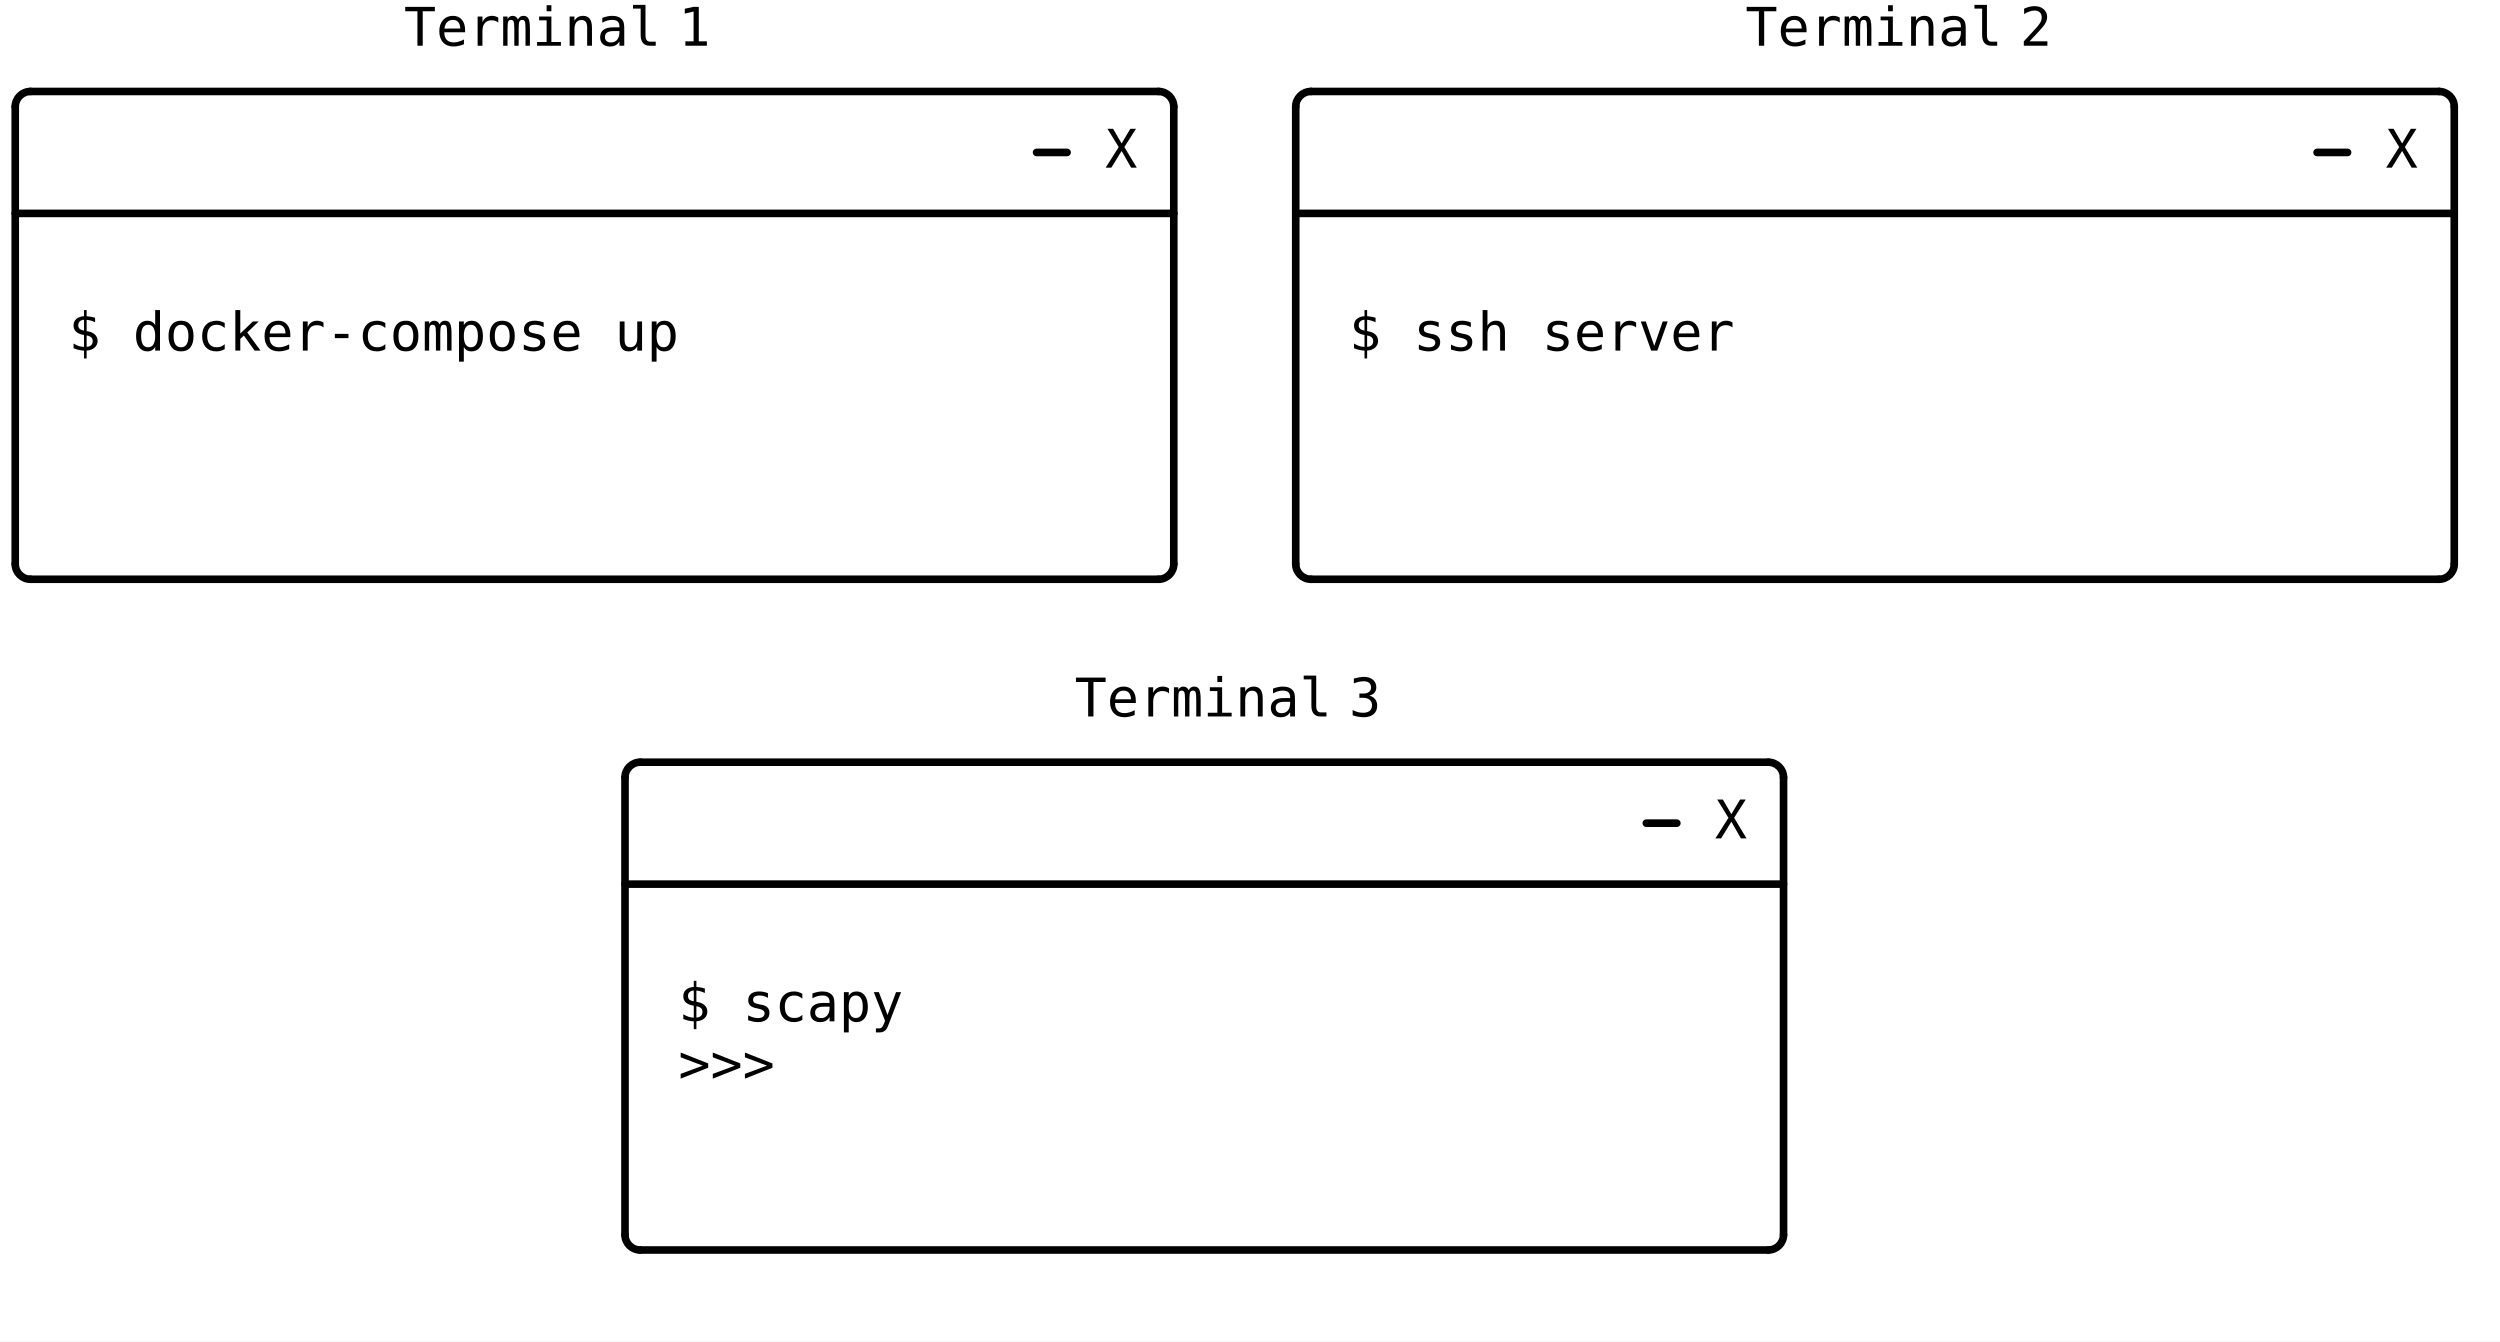
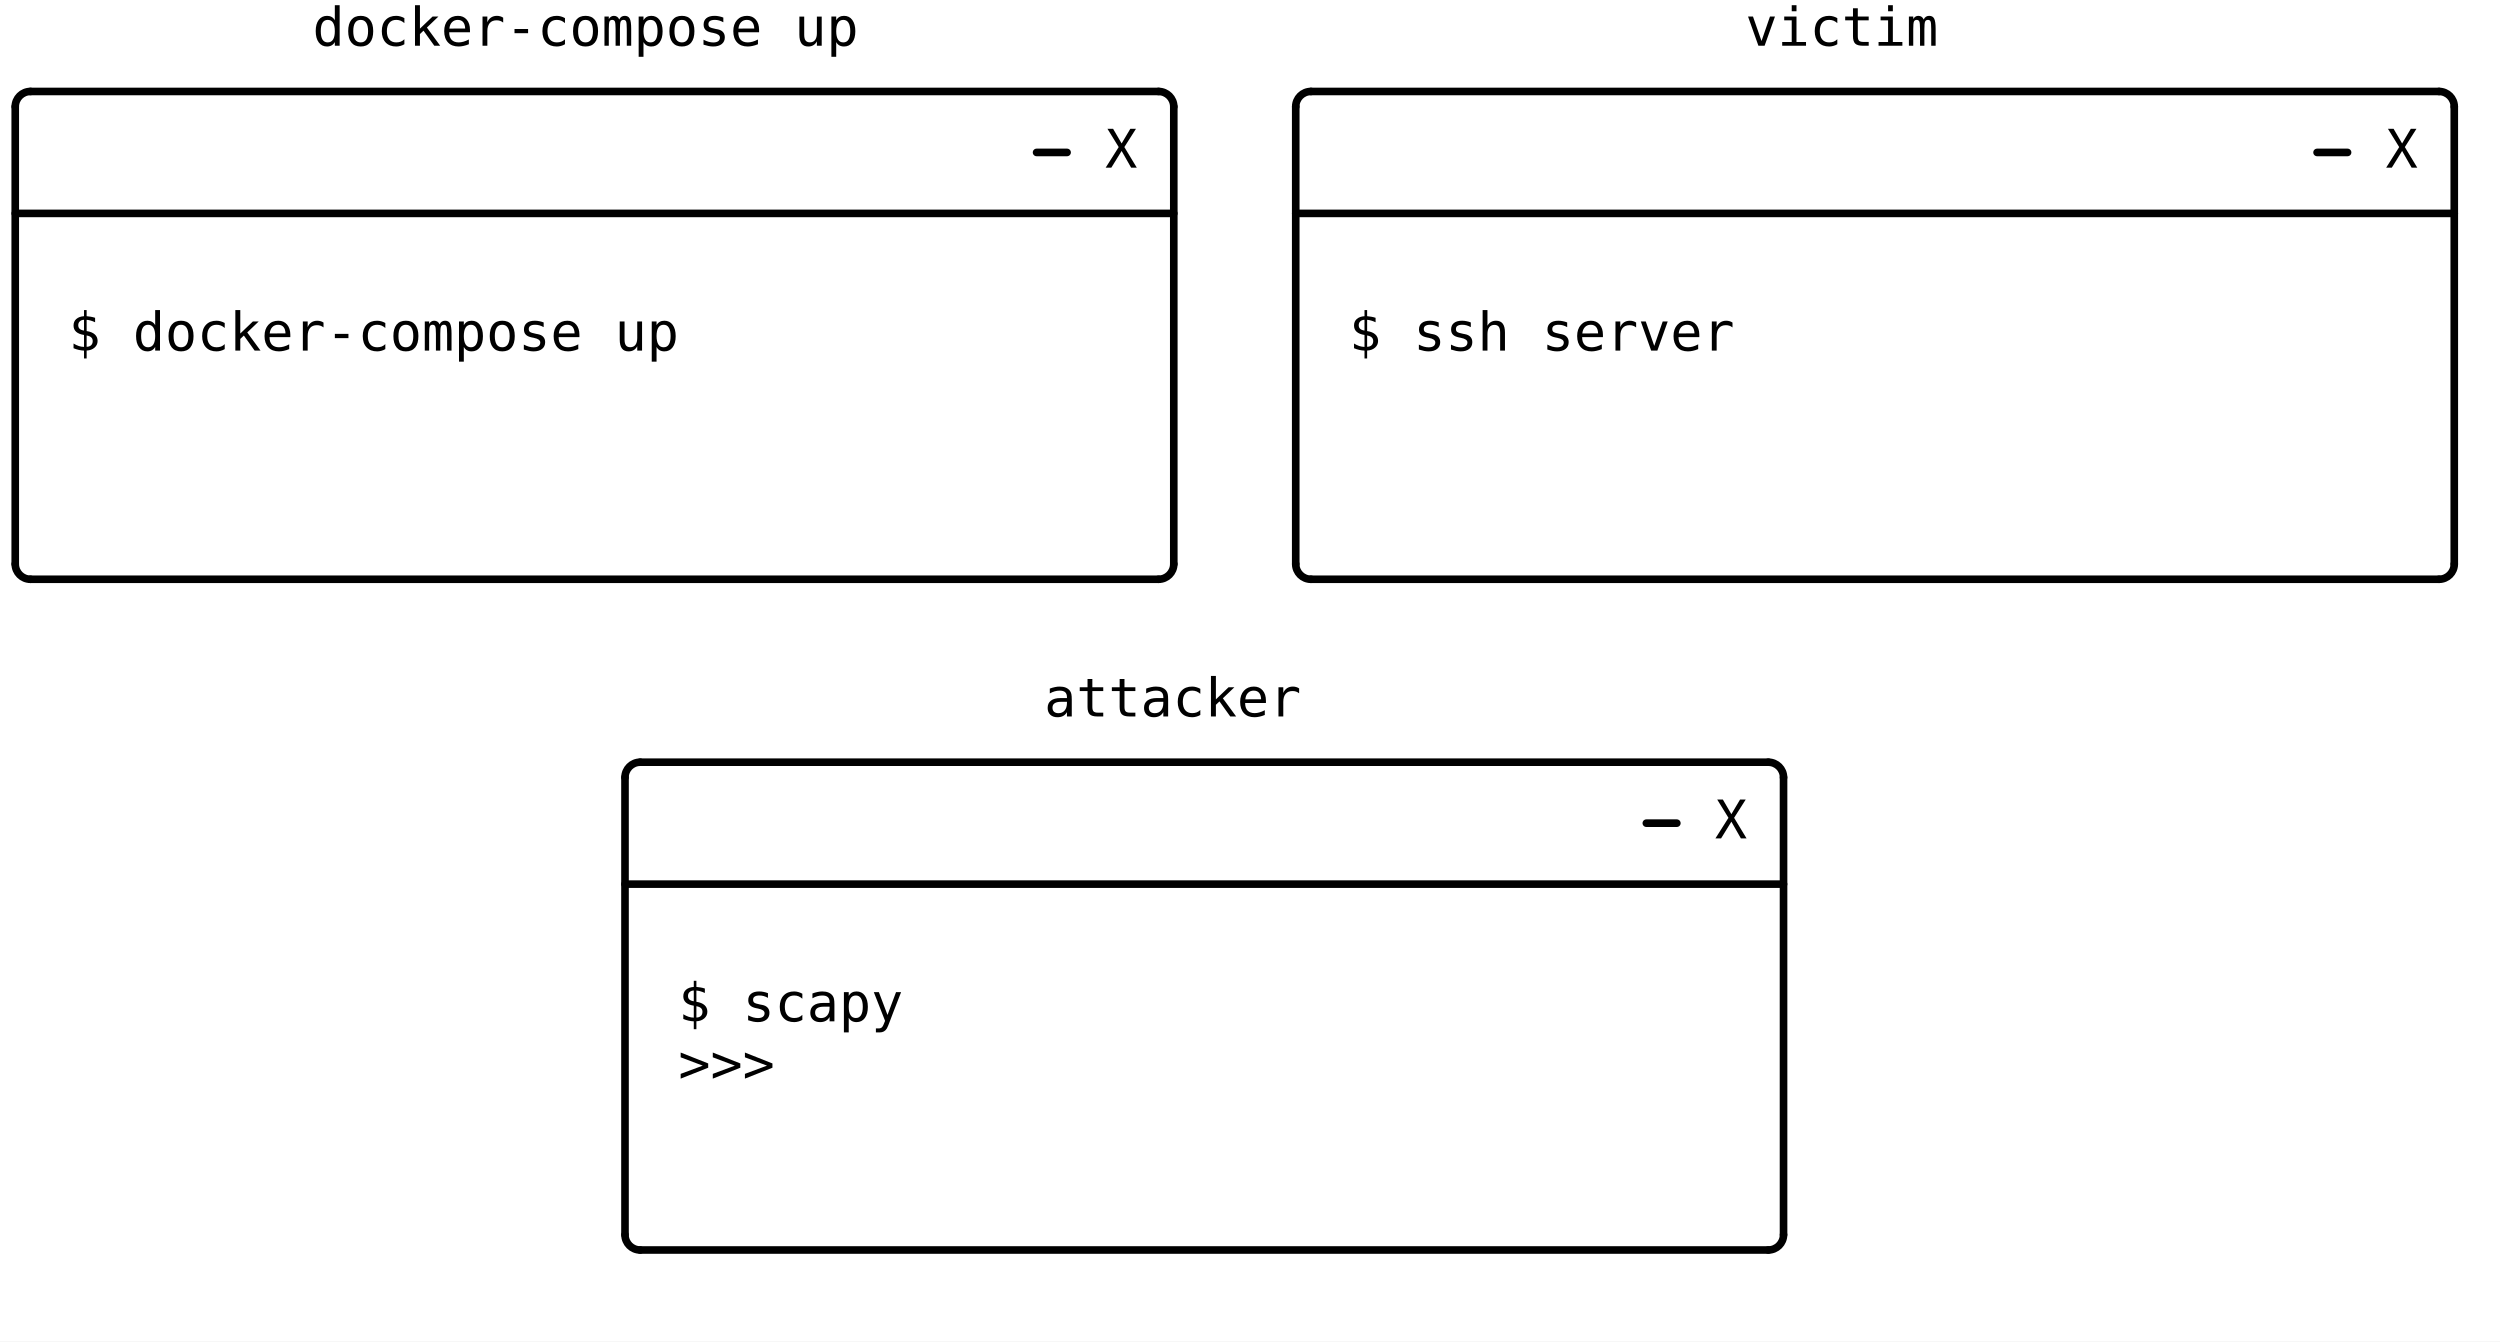
<svg xmlns="http://www.w3.org/2000/svg" height="352" preserveAspectRatio="xMidYMid meet" viewBox="0 0 656 352" width="656">
  <style>
        line, path, circle, rect, polygon{stroke:black;stroke-width:2;stroke-opacity:1;fill-opacity:1;stroke-linecap:round;stroke-linejoin:miter;}text{font-family:monospace;font-size:14px;}rect.backdrop{stroke:none;fill:white;}.broken{stroke-dasharray:8;}.filled{fill:black;}.bg_filled{fill:white;}.nofill{fill:white;}.end_marked_arrow{marker-end:url(#arrow);}.start_marked_arrow{marker-start:url(#arrow);}.end_marked_diamond{marker-end:url(#diamond);}.start_marked_diamond{marker-start:url(#diamond);}.end_marked_circle{marker-end:url(#circle);}.start_marked_circle{marker-start:url(#circle);}.end_marked_open_circle{marker-end:url(#open_circle);}.start_marked_open_circle{marker-start:url(#open_circle);}.end_marked_big_open_circle{marker-end:url(#big_open_circle);}.start_marked_big_open_circle{marker-start:url(#big_open_circle);}
        
        
    </style>
  <defs>
    <marker id="arrow" markerHeight="7" markerWidth="7" orient="auto-start-reverse" refX="4" refY="2" viewBox="-2 -2 8 8">
      <polygon points="0,0 0,4 4,2 0,0" />
    </marker>
    <marker id="diamond" markerHeight="7" markerWidth="7" orient="auto-start-reverse" refX="4" refY="2" viewBox="-2 -2 8 8">
      <polygon points="0,2 2,0 4,2 2,4 0,2" />
    </marker>
    <marker id="circle" markerHeight="7" markerWidth="7" orient="auto-start-reverse" refX="4" refY="4" viewBox="0 0 8 8">
      <circle class="filled" cx="4" cy="4" r="2" />
    </marker>
    <marker id="open_circle" markerHeight="7" markerWidth="7" orient="auto-start-reverse" refX="4" refY="4" viewBox="0 0 8 8">
      <circle class="bg_filled" cx="4" cy="4" r="2" />
    </marker>
    <marker id="big_open_circle" markerHeight="7" markerWidth="7" orient="auto-start-reverse" refX="4" refY="4" viewBox="0 0 8 8">
      <circle class="bg_filled" cx="4" cy="4" r="3" />
    </marker>
  </defs>
  <rect class="backdrop" height="352" width="656" x="0" y="0" />
-   <text x="106" y="12">Terminal</text>
-   <text x="178" y="12">1</text>
  <line class="solid" x1="272" x2="280" y1="40" y2="40" />
  <text x="290" y="44">X</text>
-   <text x="458" y="12">Terminal</text>
-   <text x="530" y="12">2</text>
  <line class="solid" x1="608" x2="616" y1="40" y2="40" />
  <text x="626" y="44">X</text>
-   <text x="282" y="188">Terminal</text>
-   <text x="354" y="188">3</text>
  <line class="solid" x1="432" x2="440" y1="216" y2="216" />
  <text x="450" y="220">X</text>
+   <text x="82" y="12">docker-compose up</text>
+   <text x="458" y="12">victim</text>
  <text x="18" y="92">$ docker-compose up</text>
  <text x="354" y="92">$ ssh server</text>
+   <text x="274" y="188">attacker</text>
  <text x="178" y="268">$ scapy</text>
  <text x="178" y="284">&gt;&gt;&gt;</text>
  <g>
    <path class="nofill" d="M 8,24 A 4,4 0,0,0 4,28" />
    <line class="solid" x1="4" x2="4" y1="28" y2="148" />
    <line class="solid" x1="8" x2="304" y1="24" y2="24" />
    <path class="nofill" d="M 304,24 A 4,4 0,0,1 308,28" />
    <line class="solid" x1="308" x2="308" y1="28" y2="148" />
    <line class="solid" x1="4" x2="308" y1="56" y2="56" />
    <path class="nofill" d="M 4,148 A 4,4 0,0,0 8,152" />
    <line class="solid" x1="8" x2="304" y1="152" y2="152" />
    <path class="nofill" d="M 308,148 A 4,4 0,0,1 304,152" />
  </g>
  <g>
    <path class="nofill" d="M 344,24 A 4,4 0,0,0 340,28" />
    <line class="solid" x1="340" x2="340" y1="28" y2="148" />
    <line class="solid" x1="344" x2="640" y1="24" y2="24" />
    <path class="nofill" d="M 640,24 A 4,4 0,0,1 644,28" />
    <line class="solid" x1="644" x2="644" y1="28" y2="148" />
    <line class="solid" x1="340" x2="644" y1="56" y2="56" />
    <path class="nofill" d="M 340,148 A 4,4 0,0,0 344,152" />
    <line class="solid" x1="344" x2="640" y1="152" y2="152" />
    <path class="nofill" d="M 644,148 A 4,4 0,0,1 640,152" />
  </g>
  <g>
    <path class="nofill" d="M 168,200 A 4,4 0,0,0 164,204" />
    <line class="solid" x1="164" x2="164" y1="204" y2="324" />
    <line class="solid" x1="168" x2="464" y1="200" y2="200" />
    <path class="nofill" d="M 464,200 A 4,4 0,0,1 468,204" />
    <line class="solid" x1="468" x2="468" y1="204" y2="324" />
    <line class="solid" x1="164" x2="468" y1="232" y2="232" />
    <path class="nofill" d="M 164,324 A 4,4 0,0,0 168,328" />
    <line class="solid" x1="168" x2="464" y1="328" y2="328" />
    <path class="nofill" d="M 468,324 A 4,4 0,0,1 464,328" />
  </g>
</svg>
